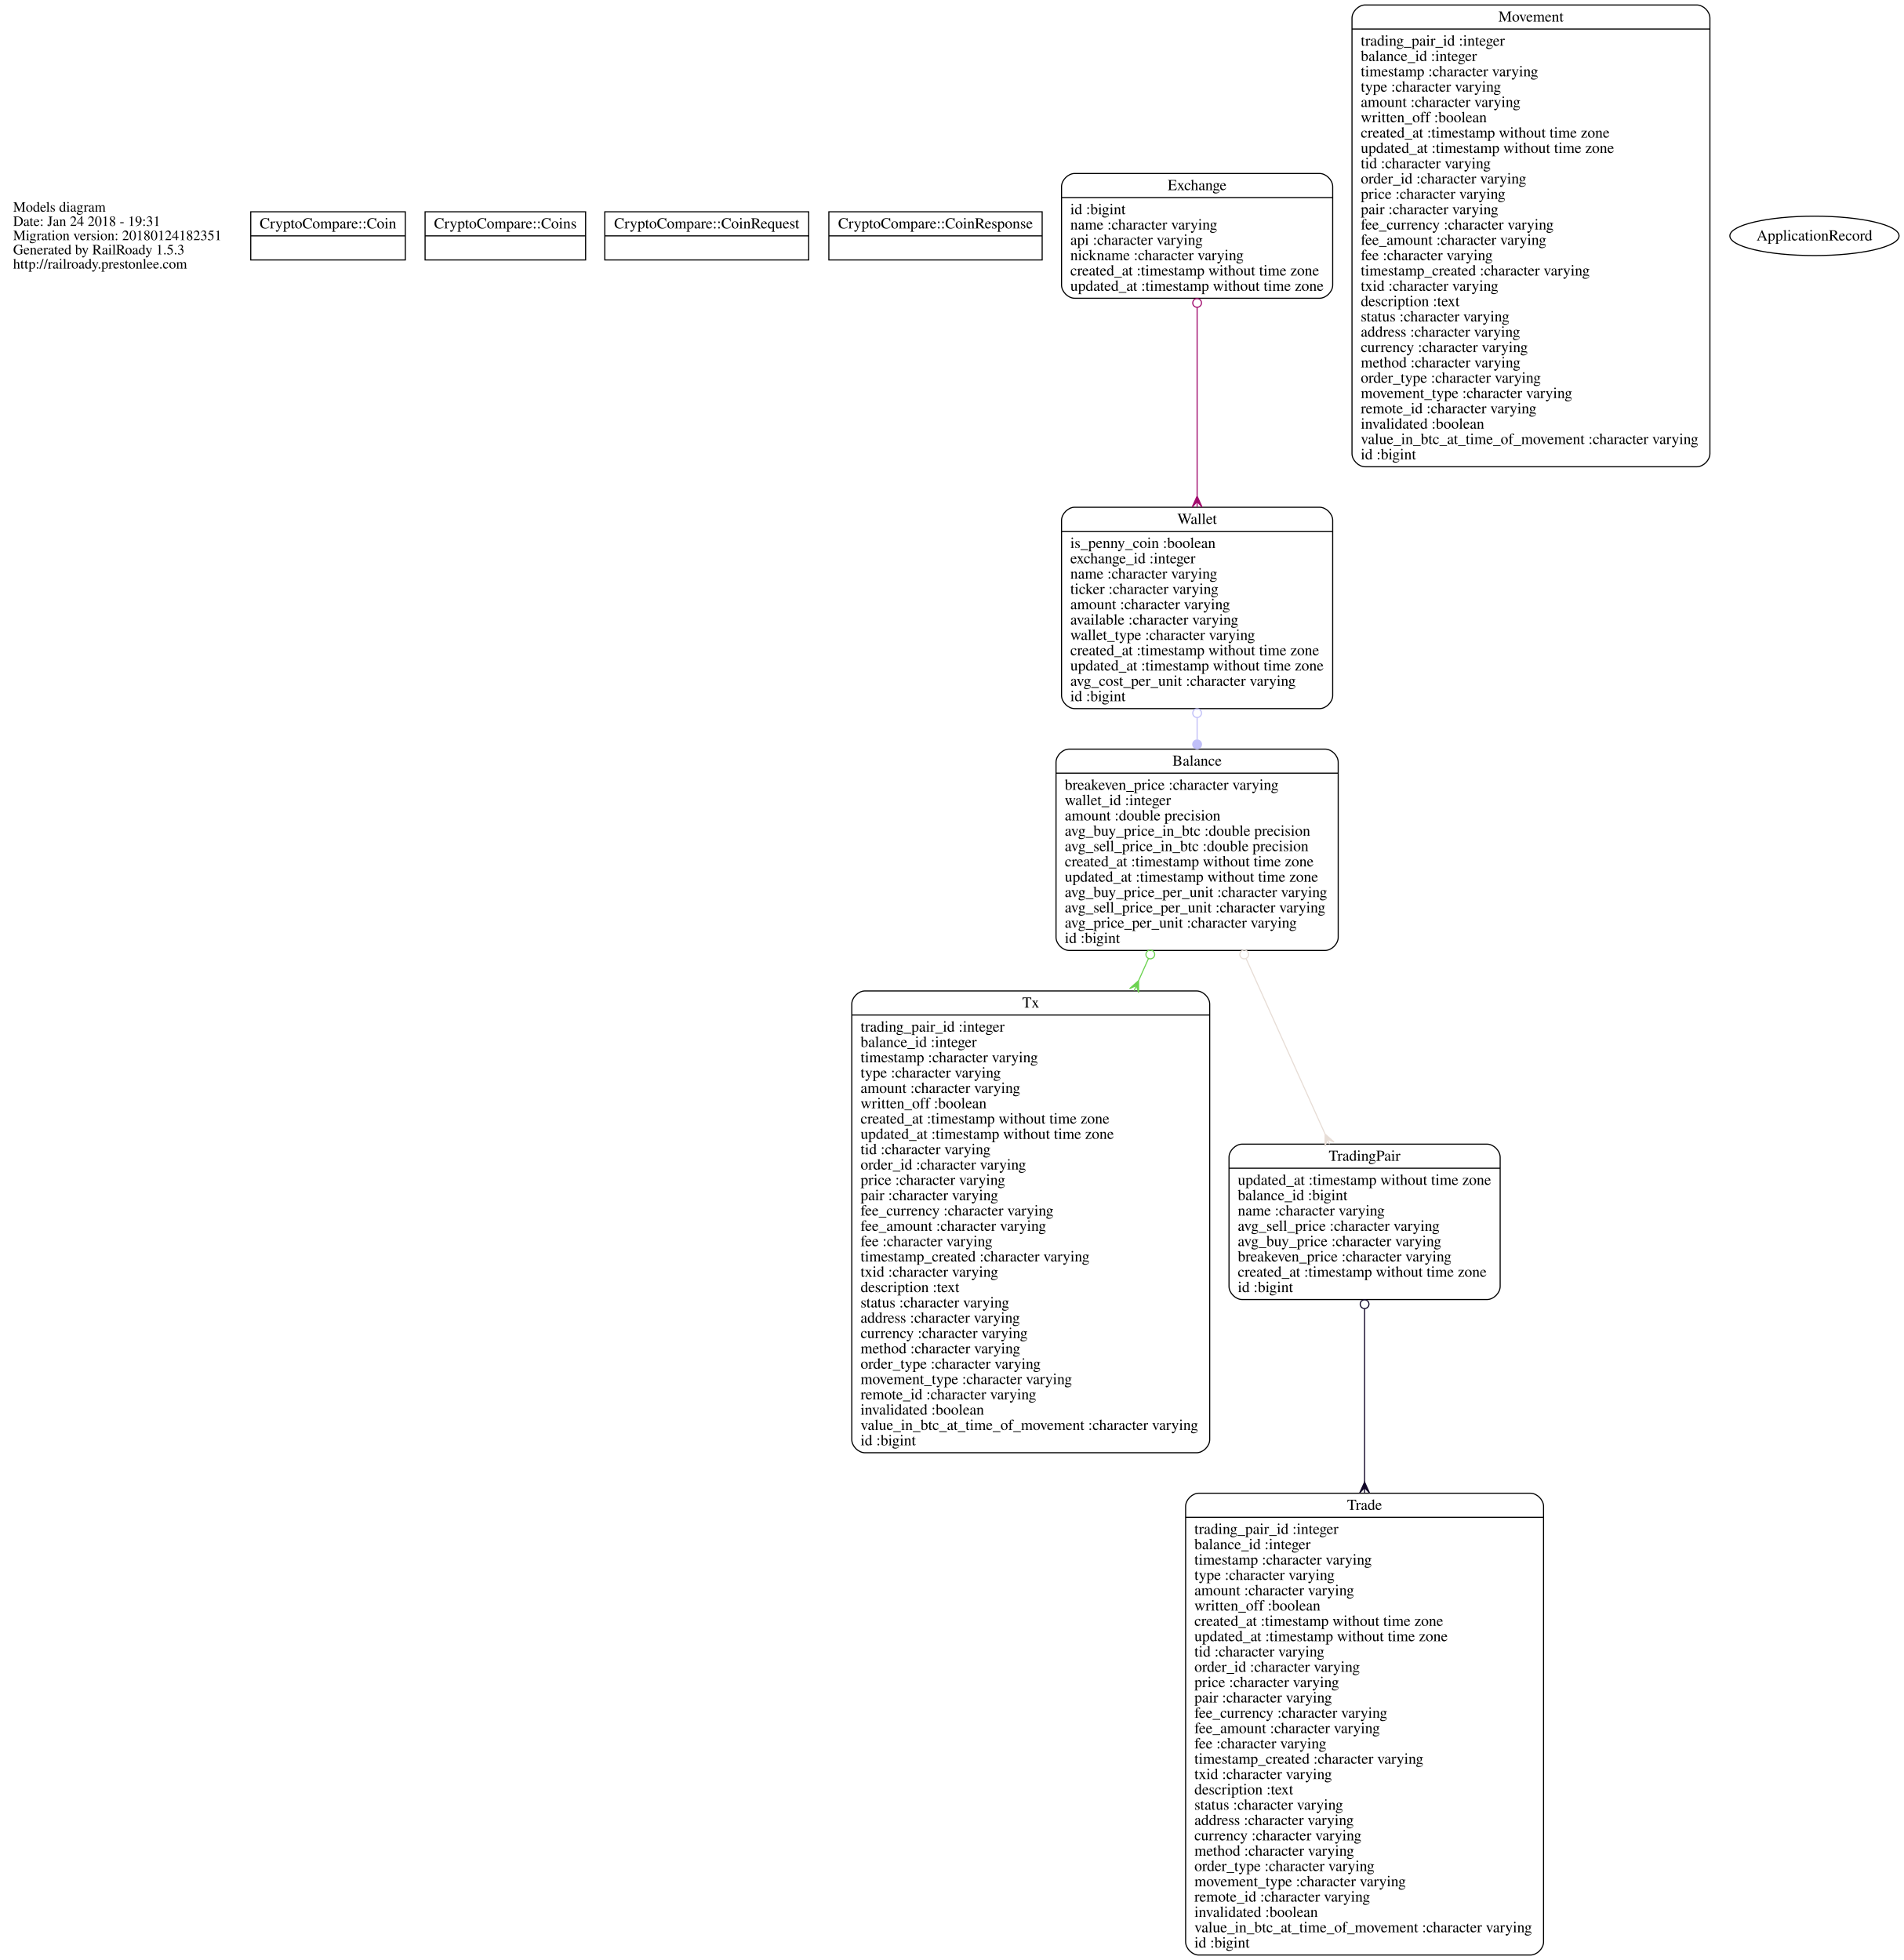
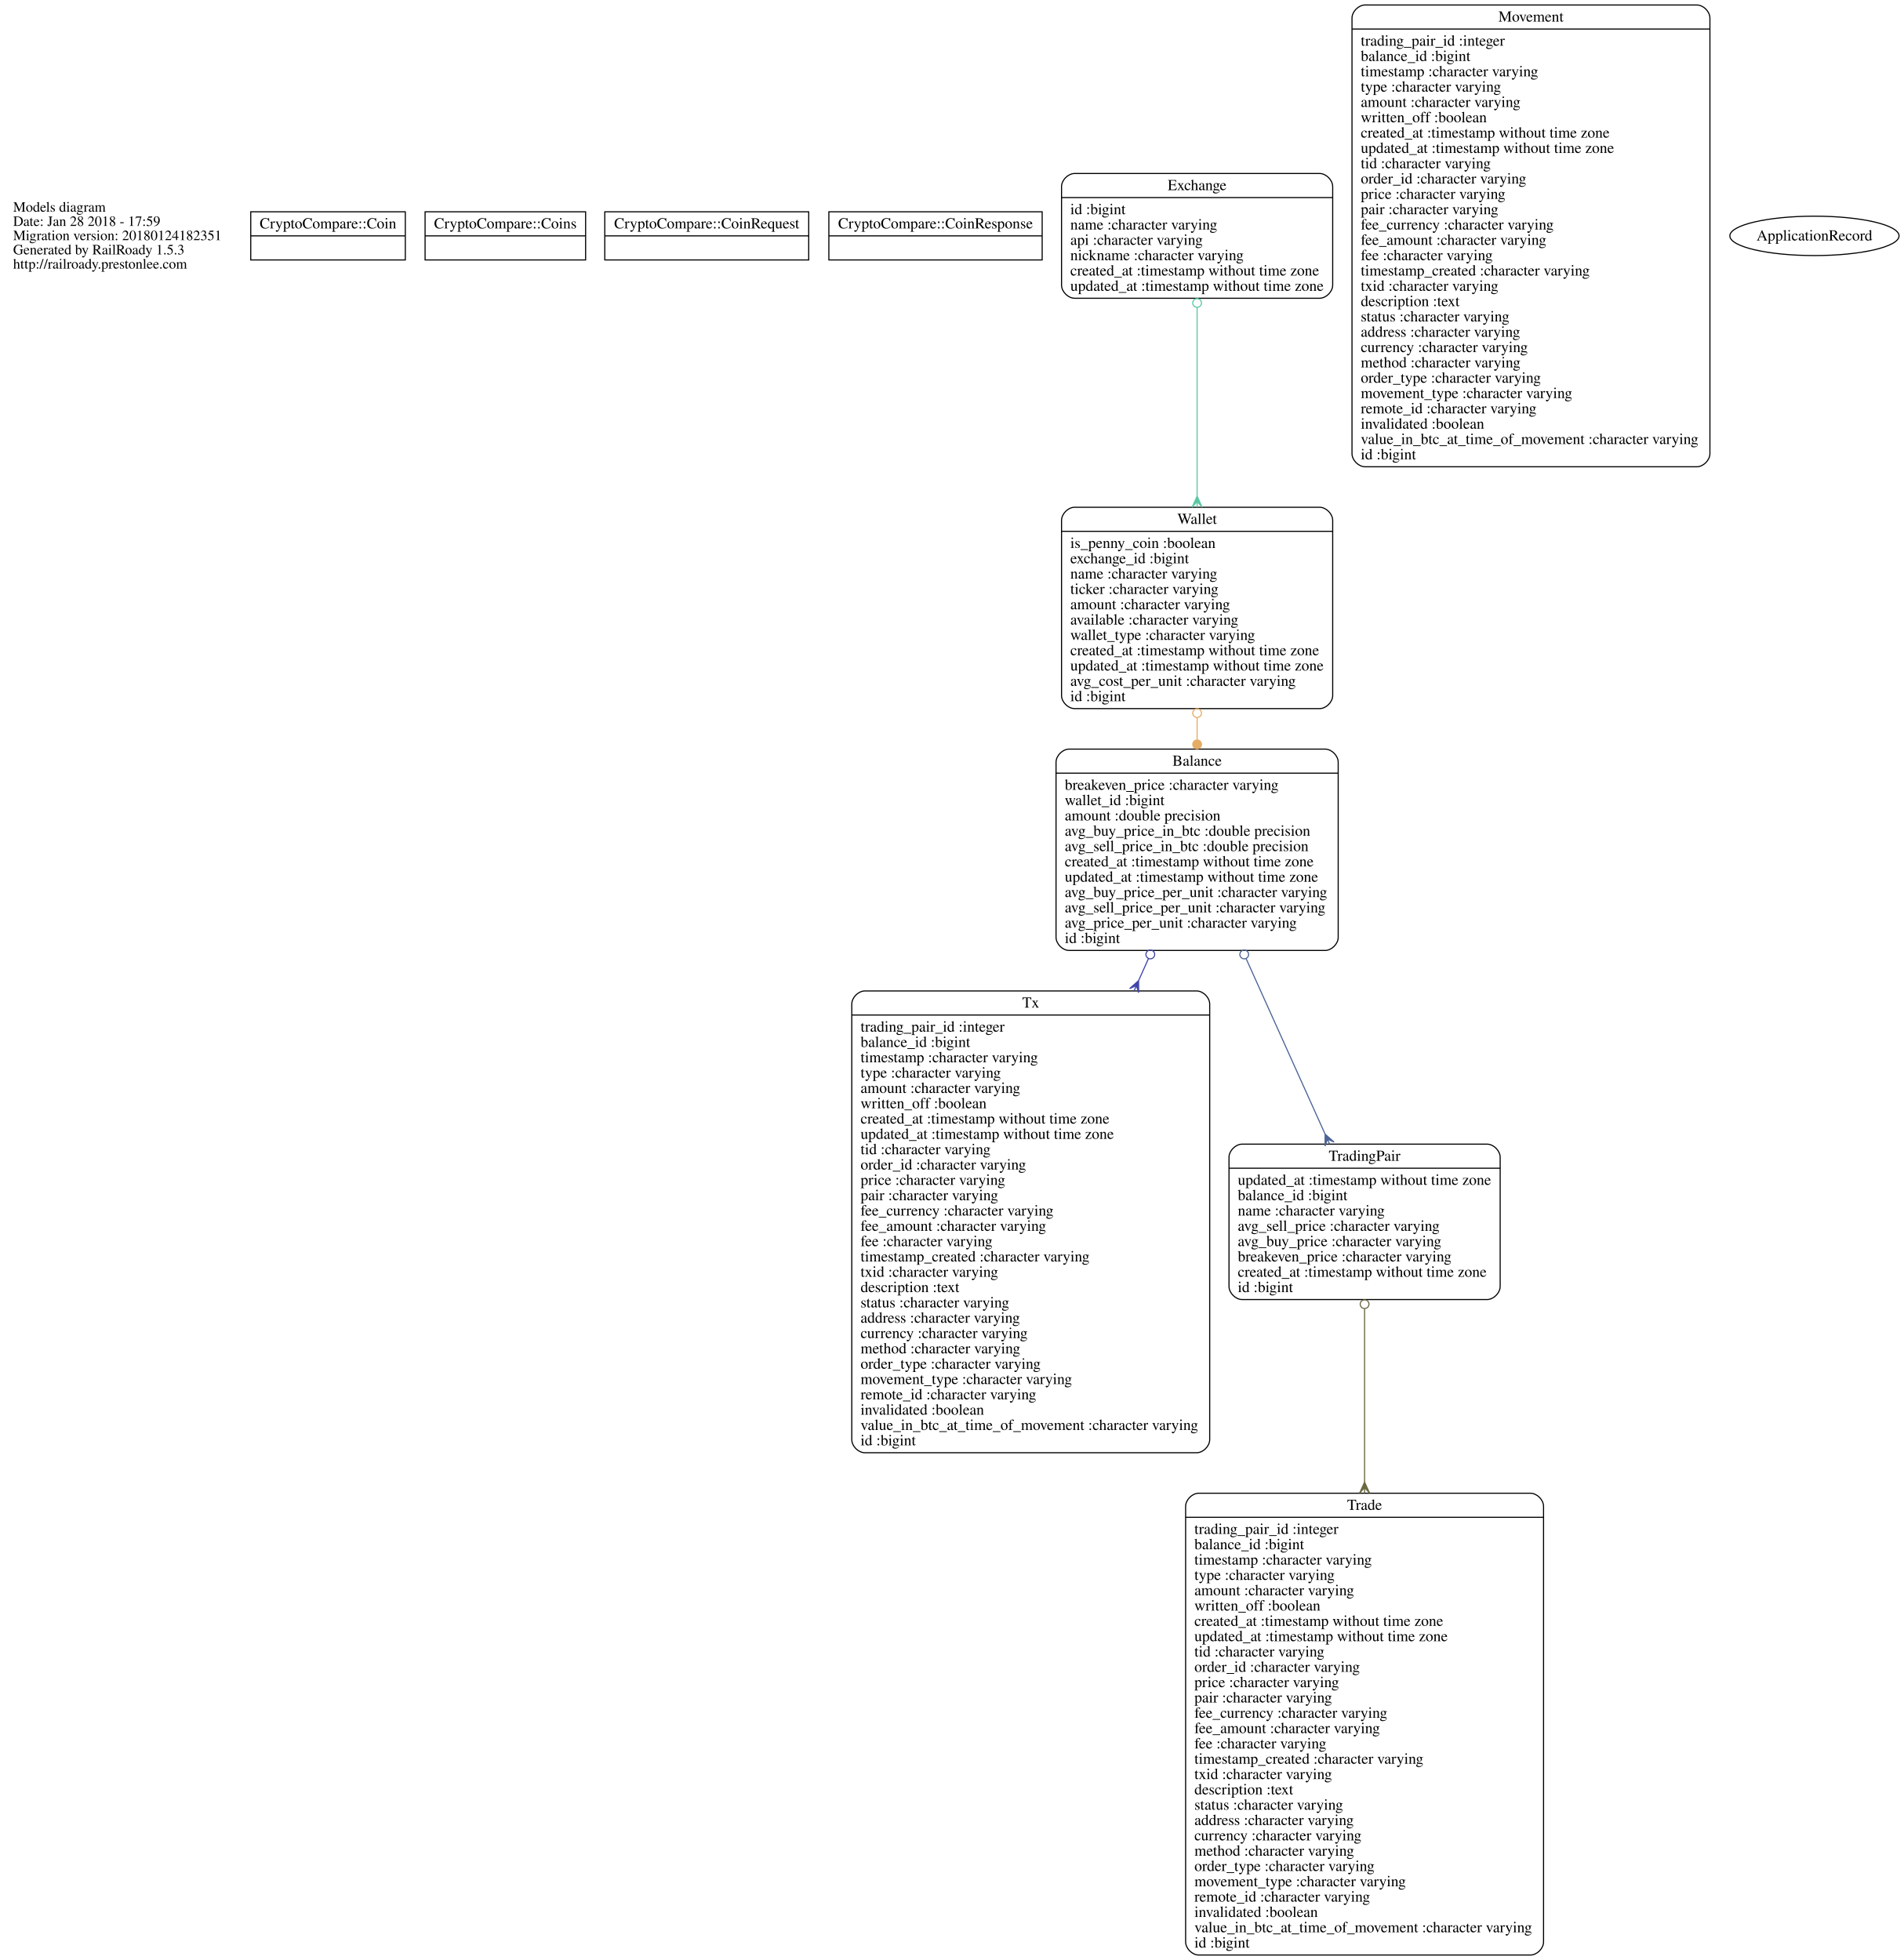
<svg xmlns="http://www.w3.org/2000/svg" width="1739pt" height="1791pt" viewBox="0.00 0.00 1739.08 1791.00">
  <g id="graph0" class="graph" transform="scale(1 1) rotate(0) translate(4 1787)">
    <polygon fill="transparent" stroke="transparent" points="-4,4 -4,-1787 1735.083,-1787 1735.083,4 -4,4" />
    <g id="node1" class="node">
      <text text-anchor="start" x="8" y="-1593.6" font-family="Times,serif" font-size="13.00" fill="#000000">Models diagram</text>
-       <text text-anchor="start" x="8" y="-1580.6" font-family="Times,serif" font-size="13.00" fill="#000000">Date: Jan 24 2018 - 19:31</text>
+       <text text-anchor="start" x="8" y="-1580.6" font-family="Times,serif" font-size="13.00" fill="#000000">Date: Jan 28 2018 - 17:59</text>
      <text text-anchor="start" x="8" y="-1567.6" font-family="Times,serif" font-size="13.00" fill="#000000">Migration version: 20180124182351</text>
      <text text-anchor="start" x="8" y="-1554.6" font-family="Times,serif" font-size="13.00" fill="#000000">Generated by RailRoady 1.5.3</text>
      <text text-anchor="start" x="8" y="-1541.6" font-family="Times,serif" font-size="13.00" fill="#000000">http://railroady.prestonlee.com</text>
    </g>
    <g id="node2" class="node">
      <polygon fill="none" stroke="#000000" points="225.081,-1549.5 225.081,-1593.5 366.295,-1593.5 366.295,-1549.5 225.081,-1549.5" />
      <text text-anchor="middle" x="295.688" y="-1578.3" font-family="Times,serif" font-size="14.00" fill="#000000">CryptoCompare::Coin</text>
      <polyline fill="none" stroke="#000000" points="225.081,-1571.5 366.295,-1571.5 " />
      <text text-anchor="middle" x="295.688" y="-1556.3" font-family="Times,serif" font-size="14.00" fill="#000000"> </text>
    </g>
    <g id="node3" class="node">
      <polygon fill="none" stroke="#000000" points="384.357,-1549.5 384.357,-1593.5 531.019,-1593.5 531.019,-1549.5 384.357,-1549.5" />
      <text text-anchor="middle" x="457.688" y="-1578.3" font-family="Times,serif" font-size="14.00" fill="#000000">CryptoCompare::Coins</text>
      <polyline fill="none" stroke="#000000" points="384.357,-1571.5 531.019,-1571.5 " />
      <text text-anchor="middle" x="457.688" y="-1556.3" font-family="Times,serif" font-size="14.00" fill="#000000"> </text>
    </g>
    <g id="node4" class="node">
      <polygon fill="none" stroke="#000000" points="548.529,-1549.5 548.529,-1593.5 734.846,-1593.5 734.846,-1549.5 548.529,-1549.5" />
      <text text-anchor="middle" x="641.688" y="-1578.3" font-family="Times,serif" font-size="14.00" fill="#000000">CryptoCompare::CoinRequest</text>
      <polyline fill="none" stroke="#000000" points="548.529,-1571.5 734.846,-1571.5 " />
      <text text-anchor="middle" x="641.688" y="-1556.3" font-family="Times,serif" font-size="14.00" fill="#000000"> </text>
    </g>
    <g id="node5" class="node">
      <polygon fill="none" stroke="#000000" points="753.25,-1549.5 753.25,-1593.5 948.126,-1593.5 948.126,-1549.5 753.25,-1549.5" />
      <text text-anchor="middle" x="850.688" y="-1578.3" font-family="Times,serif" font-size="14.00" fill="#000000">CryptoCompare::CoinResponse</text>
      <polyline fill="none" stroke="#000000" points="753.25,-1571.5 948.126,-1571.5 " />
      <text text-anchor="middle" x="850.688" y="-1556.3" font-family="Times,serif" font-size="14.00" fill="#000000"> </text>
    </g>
    <g id="node6" class="node">
      <path fill="none" stroke="#000000" d="M972.794,-918.5C972.794,-918.5 1206.581,-918.5 1206.581,-918.5 1212.581,-918.5 1218.581,-924.5 1218.581,-930.5 1218.581,-930.5 1218.581,-1090.5 1218.581,-1090.5 1218.581,-1096.5 1212.581,-1102.5 1206.581,-1102.5 1206.581,-1102.5 972.794,-1102.5 972.794,-1102.5 966.794,-1102.5 960.794,-1096.5 960.794,-1090.5 960.794,-1090.5 960.794,-930.5 960.794,-930.5 960.794,-924.5 966.794,-918.5 972.794,-918.5" />
      <text text-anchor="middle" x="1089.688" y="-1087.3" font-family="Times,serif" font-size="14.00" fill="#000000">Balance</text>
      <polyline fill="none" stroke="#000000" points="960.794,-1080.5 1218.581,-1080.5 " />
      <text text-anchor="start" x="968.794" y="-1065.3" font-family="Times,serif" font-size="14.00" fill="#000000">breakeven_price :character varying</text>
-       <text text-anchor="start" x="968.794" y="-1051.3" font-family="Times,serif" font-size="14.00" fill="#000000">wallet_id :integer</text>
+       <text text-anchor="start" x="968.794" y="-1051.3" font-family="Times,serif" font-size="14.00" fill="#000000">wallet_id :bigint</text>
      <text text-anchor="start" x="968.794" y="-1037.3" font-family="Times,serif" font-size="14.00" fill="#000000">amount :double precision</text>
      <text text-anchor="start" x="968.794" y="-1023.3" font-family="Times,serif" font-size="14.00" fill="#000000">avg_buy_price_in_btc :double precision</text>
      <text text-anchor="start" x="968.794" y="-1009.3" font-family="Times,serif" font-size="14.00" fill="#000000">avg_sell_price_in_btc :double precision</text>
      <text text-anchor="start" x="968.794" y="-995.3" font-family="Times,serif" font-size="14.00" fill="#000000">created_at :timestamp without time zone</text>
      <text text-anchor="start" x="968.794" y="-981.3" font-family="Times,serif" font-size="14.00" fill="#000000">updated_at :timestamp without time zone</text>
      <text text-anchor="start" x="968.794" y="-967.3" font-family="Times,serif" font-size="14.00" fill="#000000">avg_buy_price_per_unit :character varying</text>
      <text text-anchor="start" x="968.794" y="-953.3" font-family="Times,serif" font-size="14.00" fill="#000000">avg_sell_price_per_unit :character varying</text>
      <text text-anchor="start" x="968.794" y="-939.3" font-family="Times,serif" font-size="14.00" fill="#000000">avg_price_per_unit :character varying</text>
      <text text-anchor="start" x="968.794" y="-925.3" font-family="Times,serif" font-size="14.00" fill="#000000">id :bigint</text>
    </g>
    <g id="node7" class="node">
      <path fill="none" stroke="#000000" d="M786.191,-459.5C786.191,-459.5 1089.185,-459.5 1089.185,-459.5 1095.185,-459.5 1101.185,-465.5 1101.185,-471.5 1101.185,-471.5 1101.185,-869.5 1101.185,-869.5 1101.185,-875.5 1095.185,-881.5 1089.185,-881.5 1089.185,-881.5 786.191,-881.5 786.191,-881.5 780.191,-881.5 774.191,-875.5 774.191,-869.5 774.191,-869.5 774.191,-471.5 774.191,-471.5 774.191,-465.5 780.191,-459.5 786.191,-459.5" />
      <text text-anchor="middle" x="937.688" y="-866.3" font-family="Times,serif" font-size="14.00" fill="#000000">Tx</text>
      <polyline fill="none" stroke="#000000" points="774.191,-859.5 1101.185,-859.5 " />
      <text text-anchor="start" x="782.191" y="-844.3" font-family="Times,serif" font-size="14.00" fill="#000000">trading_pair_id :integer</text>
-       <text text-anchor="start" x="782.191" y="-830.3" font-family="Times,serif" font-size="14.00" fill="#000000">balance_id :integer</text>
+       <text text-anchor="start" x="782.191" y="-830.3" font-family="Times,serif" font-size="14.00" fill="#000000">balance_id :bigint</text>
      <text text-anchor="start" x="782.191" y="-816.3" font-family="Times,serif" font-size="14.00" fill="#000000">timestamp :character varying</text>
      <text text-anchor="start" x="782.191" y="-802.3" font-family="Times,serif" font-size="14.00" fill="#000000">type :character varying</text>
      <text text-anchor="start" x="782.191" y="-788.3" font-family="Times,serif" font-size="14.00" fill="#000000">amount :character varying</text>
      <text text-anchor="start" x="782.191" y="-774.3" font-family="Times,serif" font-size="14.00" fill="#000000">written_off :boolean</text>
      <text text-anchor="start" x="782.191" y="-760.3" font-family="Times,serif" font-size="14.00" fill="#000000">created_at :timestamp without time zone</text>
      <text text-anchor="start" x="782.191" y="-746.3" font-family="Times,serif" font-size="14.00" fill="#000000">updated_at :timestamp without time zone</text>
      <text text-anchor="start" x="782.191" y="-732.3" font-family="Times,serif" font-size="14.00" fill="#000000">tid :character varying</text>
      <text text-anchor="start" x="782.191" y="-718.3" font-family="Times,serif" font-size="14.00" fill="#000000">order_id :character varying</text>
      <text text-anchor="start" x="782.191" y="-704.3" font-family="Times,serif" font-size="14.00" fill="#000000">price :character varying</text>
      <text text-anchor="start" x="782.191" y="-690.3" font-family="Times,serif" font-size="14.00" fill="#000000">pair :character varying</text>
      <text text-anchor="start" x="782.191" y="-676.3" font-family="Times,serif" font-size="14.00" fill="#000000">fee_currency :character varying</text>
      <text text-anchor="start" x="782.191" y="-662.3" font-family="Times,serif" font-size="14.00" fill="#000000">fee_amount :character varying</text>
      <text text-anchor="start" x="782.191" y="-648.3" font-family="Times,serif" font-size="14.00" fill="#000000">fee :character varying</text>
      <text text-anchor="start" x="782.191" y="-634.3" font-family="Times,serif" font-size="14.00" fill="#000000">timestamp_created :character varying</text>
      <text text-anchor="start" x="782.191" y="-620.3" font-family="Times,serif" font-size="14.00" fill="#000000">txid :character varying</text>
      <text text-anchor="start" x="782.191" y="-606.3" font-family="Times,serif" font-size="14.00" fill="#000000">description :text</text>
      <text text-anchor="start" x="782.191" y="-592.3" font-family="Times,serif" font-size="14.00" fill="#000000">status :character varying</text>
      <text text-anchor="start" x="782.191" y="-578.3" font-family="Times,serif" font-size="14.00" fill="#000000">address :character varying</text>
      <text text-anchor="start" x="782.191" y="-564.3" font-family="Times,serif" font-size="14.00" fill="#000000">currency :character varying</text>
      <text text-anchor="start" x="782.191" y="-550.3" font-family="Times,serif" font-size="14.00" fill="#000000">method :character varying</text>
      <text text-anchor="start" x="782.191" y="-536.3" font-family="Times,serif" font-size="14.00" fill="#000000">order_type :character varying</text>
      <text text-anchor="start" x="782.191" y="-522.3" font-family="Times,serif" font-size="14.00" fill="#000000">movement_type :character varying</text>
      <text text-anchor="start" x="782.191" y="-508.3" font-family="Times,serif" font-size="14.00" fill="#000000">remote_id :character varying</text>
      <text text-anchor="start" x="782.191" y="-494.3" font-family="Times,serif" font-size="14.00" fill="#000000">invalidated :boolean</text>
      <text text-anchor="start" x="782.191" y="-480.3" font-family="Times,serif" font-size="14.00" fill="#000000">value_in_btc_at_time_of_movement :character varying</text>
      <text text-anchor="start" x="782.191" y="-466.3" font-family="Times,serif" font-size="14.00" fill="#000000">id :bigint</text>
    </g>
    <g id="edge1" class="edge">
-       <path fill="none" stroke="#6cd351" d="M1045.208,-911.005C1042.309,-904.52 1039.335,-897.87 1036.309,-891.101" />
-       <ellipse fill="none" stroke="#6cd351" cx="1046.922" cy="-914.839" rx="4" ry="4" />
-       <polygon fill="#6cd351" stroke="#6cd351" points="1036.234,-890.932 1036.261,-879.966 1034.193,-886.367 1032.152,-881.803 1032.152,-881.803 1032.152,-881.803 1034.193,-886.367 1028.044,-883.639 1036.234,-890.932 1036.234,-890.932" />
+       <path fill="none" stroke="#4045aa" d="M1045.208,-911.005C1042.309,-904.52 1039.335,-897.87 1036.309,-891.101" />
+       <ellipse fill="none" stroke="#4045aa" cx="1046.922" cy="-914.839" rx="4" ry="4" />
+       <polygon fill="#4045aa" stroke="#4045aa" points="1036.234,-890.932 1036.261,-879.966 1034.193,-886.367 1032.152,-881.803 1032.152,-881.803 1032.152,-881.803 1034.193,-886.367 1028.044,-883.639 1036.234,-890.932 1036.234,-890.932" />
    </g>
    <g id="node11" class="node">
      <path fill="none" stroke="#000000" d="M1130.825,-599.5C1130.825,-599.5 1354.55,-599.5 1354.55,-599.5 1360.55,-599.5 1366.55,-605.5 1366.55,-611.5 1366.55,-611.5 1366.55,-729.5 1366.55,-729.5 1366.55,-735.5 1360.55,-741.5 1354.55,-741.5 1354.55,-741.5 1130.825,-741.5 1130.825,-741.5 1124.825,-741.5 1118.825,-735.5 1118.825,-729.5 1118.825,-729.5 1118.825,-611.5 1118.825,-611.5 1118.825,-605.5 1124.825,-599.5 1130.825,-599.5" />
      <text text-anchor="middle" x="1242.688" y="-726.3" font-family="Times,serif" font-size="14.00" fill="#000000">TradingPair</text>
      <polyline fill="none" stroke="#000000" points="1118.825,-719.5 1366.55,-719.5 " />
      <text text-anchor="start" x="1126.825" y="-704.3" font-family="Times,serif" font-size="14.00" fill="#000000">updated_at :timestamp without time zone</text>
      <text text-anchor="start" x="1126.825" y="-690.3" font-family="Times,serif" font-size="14.00" fill="#000000">balance_id :bigint</text>
      <text text-anchor="start" x="1126.825" y="-676.3" font-family="Times,serif" font-size="14.00" fill="#000000">name :character varying</text>
      <text text-anchor="start" x="1126.825" y="-662.3" font-family="Times,serif" font-size="14.00" fill="#000000">avg_sell_price :character varying</text>
      <text text-anchor="start" x="1126.825" y="-648.3" font-family="Times,serif" font-size="14.00" fill="#000000">avg_buy_price :character varying</text>
      <text text-anchor="start" x="1126.825" y="-634.3" font-family="Times,serif" font-size="14.00" fill="#000000">breakeven_price :character varying</text>
      <text text-anchor="start" x="1126.825" y="-620.3" font-family="Times,serif" font-size="14.00" fill="#000000">created_at :timestamp without time zone</text>
      <text text-anchor="start" x="1126.825" y="-606.3" font-family="Times,serif" font-size="14.00" fill="#000000">id :bigint</text>
    </g>
    <g id="edge2" class="edge">
-       <path fill="none" stroke="#e7ddd6" d="M1134.504,-910.907C1157.418,-859.987 1184.939,-798.831 1206.488,-750.944" />
-       <ellipse fill="none" stroke="#e7ddd6" cx="1132.733" cy="-914.843" rx="4" ry="4" />
-       <polygon fill="#e7ddd6" stroke="#e7ddd6" points="1206.611,-750.67 1214.819,-743.397 1208.663,-746.11 1210.715,-741.55 1210.715,-741.55 1210.715,-741.55 1208.663,-746.11 1206.611,-739.704 1206.611,-750.67 1206.611,-750.67" />
+       <path fill="none" stroke="#4b6396" d="M1134.504,-910.907C1157.418,-859.987 1184.939,-798.831 1206.488,-750.944" />
+       <ellipse fill="none" stroke="#4b6396" cx="1132.733" cy="-914.843" rx="4" ry="4" />
+       <polygon fill="#4b6396" stroke="#4b6396" points="1206.611,-750.67 1214.819,-743.397 1208.663,-746.11 1210.715,-741.55 1210.715,-741.55 1210.715,-741.55 1208.663,-746.11 1206.611,-739.704 1206.611,-750.67 1206.611,-750.67" />
    </g>
    <g id="node8" class="node">
      <path fill="none" stroke="#000000" d="M977.825,-1139.5C977.825,-1139.5 1201.55,-1139.5 1201.55,-1139.5 1207.55,-1139.5 1213.55,-1145.5 1213.55,-1151.5 1213.55,-1151.5 1213.55,-1311.5 1213.55,-1311.5 1213.55,-1317.5 1207.55,-1323.5 1201.55,-1323.5 1201.55,-1323.5 977.825,-1323.5 977.825,-1323.5 971.825,-1323.5 965.825,-1317.5 965.825,-1311.5 965.825,-1311.5 965.825,-1151.5 965.825,-1151.5 965.825,-1145.5 971.825,-1139.5 977.825,-1139.5" />
      <text text-anchor="middle" x="1089.688" y="-1308.3" font-family="Times,serif" font-size="14.00" fill="#000000">Wallet</text>
      <polyline fill="none" stroke="#000000" points="965.825,-1301.5 1213.55,-1301.5 " />
      <text text-anchor="start" x="973.825" y="-1286.3" font-family="Times,serif" font-size="14.00" fill="#000000">is_penny_coin :boolean</text>
-       <text text-anchor="start" x="973.825" y="-1272.3" font-family="Times,serif" font-size="14.00" fill="#000000">exchange_id :integer</text>
+       <text text-anchor="start" x="973.825" y="-1272.3" font-family="Times,serif" font-size="14.00" fill="#000000">exchange_id :bigint</text>
      <text text-anchor="start" x="973.825" y="-1258.3" font-family="Times,serif" font-size="14.00" fill="#000000">name :character varying</text>
      <text text-anchor="start" x="973.825" y="-1244.3" font-family="Times,serif" font-size="14.00" fill="#000000">ticker :character varying</text>
      <text text-anchor="start" x="973.825" y="-1230.3" font-family="Times,serif" font-size="14.00" fill="#000000">amount :character varying</text>
      <text text-anchor="start" x="973.825" y="-1216.3" font-family="Times,serif" font-size="14.00" fill="#000000">available :character varying</text>
      <text text-anchor="start" x="973.825" y="-1202.3" font-family="Times,serif" font-size="14.00" fill="#000000">wallet_type :character varying</text>
      <text text-anchor="start" x="973.825" y="-1188.3" font-family="Times,serif" font-size="14.00" fill="#000000">created_at :timestamp without time zone</text>
      <text text-anchor="start" x="973.825" y="-1174.3" font-family="Times,serif" font-size="14.00" fill="#000000">updated_at :timestamp without time zone</text>
      <text text-anchor="start" x="973.825" y="-1160.3" font-family="Times,serif" font-size="14.00" fill="#000000">avg_cost_per_unit :character varying</text>
      <text text-anchor="start" x="973.825" y="-1146.3" font-family="Times,serif" font-size="14.00" fill="#000000">id :bigint</text>
    </g>
    <g id="edge3" class="edge">
-       <path fill="none" stroke="#c0bff8" d="M1089.688,-1131.126C1089.688,-1124.499 1089.688,-1117.822 1089.688,-1111.194" />
-       <ellipse fill="none" stroke="#c0bff8" cx="1089.688" cy="-1135.376" rx="4" ry="4" />
-       <ellipse fill="#c0bff8" stroke="#c0bff8" cx="1089.688" cy="-1106.83" rx="4" ry="4" />
+       <path fill="none" stroke="#e4ac65" d="M1089.688,-1131.126C1089.688,-1124.499 1089.688,-1117.822 1089.688,-1111.194" />
+       <ellipse fill="none" stroke="#e4ac65" cx="1089.688" cy="-1135.376" rx="4" ry="4" />
+       <ellipse fill="#e4ac65" stroke="#e4ac65" cx="1089.688" cy="-1106.83" rx="4" ry="4" />
    </g>
    <g id="node9" class="node">
      <path fill="none" stroke="#000000" d="M1243.191,-1360.5C1243.191,-1360.5 1546.185,-1360.5 1546.185,-1360.5 1552.185,-1360.5 1558.185,-1366.5 1558.185,-1372.5 1558.185,-1372.5 1558.185,-1770.5 1558.185,-1770.5 1558.185,-1776.5 1552.185,-1782.5 1546.185,-1782.5 1546.185,-1782.5 1243.191,-1782.5 1243.191,-1782.5 1237.191,-1782.5 1231.191,-1776.5 1231.191,-1770.5 1231.191,-1770.5 1231.191,-1372.5 1231.191,-1372.5 1231.191,-1366.5 1237.191,-1360.5 1243.191,-1360.5" />
      <text text-anchor="middle" x="1394.688" y="-1767.3" font-family="Times,serif" font-size="14.00" fill="#000000">Movement</text>
      <polyline fill="none" stroke="#000000" points="1231.191,-1760.5 1558.185,-1760.5 " />
      <text text-anchor="start" x="1239.191" y="-1745.3" font-family="Times,serif" font-size="14.00" fill="#000000">trading_pair_id :integer</text>
-       <text text-anchor="start" x="1239.191" y="-1731.3" font-family="Times,serif" font-size="14.00" fill="#000000">balance_id :integer</text>
+       <text text-anchor="start" x="1239.191" y="-1731.3" font-family="Times,serif" font-size="14.00" fill="#000000">balance_id :bigint</text>
      <text text-anchor="start" x="1239.191" y="-1717.3" font-family="Times,serif" font-size="14.00" fill="#000000">timestamp :character varying</text>
      <text text-anchor="start" x="1239.191" y="-1703.3" font-family="Times,serif" font-size="14.00" fill="#000000">type :character varying</text>
      <text text-anchor="start" x="1239.191" y="-1689.3" font-family="Times,serif" font-size="14.00" fill="#000000">amount :character varying</text>
      <text text-anchor="start" x="1239.191" y="-1675.3" font-family="Times,serif" font-size="14.00" fill="#000000">written_off :boolean</text>
      <text text-anchor="start" x="1239.191" y="-1661.3" font-family="Times,serif" font-size="14.00" fill="#000000">created_at :timestamp without time zone</text>
      <text text-anchor="start" x="1239.191" y="-1647.3" font-family="Times,serif" font-size="14.00" fill="#000000">updated_at :timestamp without time zone</text>
      <text text-anchor="start" x="1239.191" y="-1633.3" font-family="Times,serif" font-size="14.00" fill="#000000">tid :character varying</text>
      <text text-anchor="start" x="1239.191" y="-1619.3" font-family="Times,serif" font-size="14.00" fill="#000000">order_id :character varying</text>
      <text text-anchor="start" x="1239.191" y="-1605.3" font-family="Times,serif" font-size="14.00" fill="#000000">price :character varying</text>
      <text text-anchor="start" x="1239.191" y="-1591.3" font-family="Times,serif" font-size="14.00" fill="#000000">pair :character varying</text>
      <text text-anchor="start" x="1239.191" y="-1577.3" font-family="Times,serif" font-size="14.00" fill="#000000">fee_currency :character varying</text>
      <text text-anchor="start" x="1239.191" y="-1563.3" font-family="Times,serif" font-size="14.00" fill="#000000">fee_amount :character varying</text>
      <text text-anchor="start" x="1239.191" y="-1549.3" font-family="Times,serif" font-size="14.00" fill="#000000">fee :character varying</text>
      <text text-anchor="start" x="1239.191" y="-1535.3" font-family="Times,serif" font-size="14.00" fill="#000000">timestamp_created :character varying</text>
      <text text-anchor="start" x="1239.191" y="-1521.3" font-family="Times,serif" font-size="14.00" fill="#000000">txid :character varying</text>
      <text text-anchor="start" x="1239.191" y="-1507.3" font-family="Times,serif" font-size="14.00" fill="#000000">description :text</text>
      <text text-anchor="start" x="1239.191" y="-1493.3" font-family="Times,serif" font-size="14.00" fill="#000000">status :character varying</text>
      <text text-anchor="start" x="1239.191" y="-1479.3" font-family="Times,serif" font-size="14.00" fill="#000000">address :character varying</text>
      <text text-anchor="start" x="1239.191" y="-1465.3" font-family="Times,serif" font-size="14.00" fill="#000000">currency :character varying</text>
      <text text-anchor="start" x="1239.191" y="-1451.3" font-family="Times,serif" font-size="14.00" fill="#000000">method :character varying</text>
      <text text-anchor="start" x="1239.191" y="-1437.3" font-family="Times,serif" font-size="14.00" fill="#000000">order_type :character varying</text>
      <text text-anchor="start" x="1239.191" y="-1423.3" font-family="Times,serif" font-size="14.00" fill="#000000">movement_type :character varying</text>
      <text text-anchor="start" x="1239.191" y="-1409.3" font-family="Times,serif" font-size="14.00" fill="#000000">remote_id :character varying</text>
      <text text-anchor="start" x="1239.191" y="-1395.3" font-family="Times,serif" font-size="14.00" fill="#000000">invalidated :boolean</text>
      <text text-anchor="start" x="1239.191" y="-1381.3" font-family="Times,serif" font-size="14.00" fill="#000000">value_in_btc_at_time_of_movement :character varying</text>
      <text text-anchor="start" x="1239.191" y="-1367.3" font-family="Times,serif" font-size="14.00" fill="#000000">id :bigint</text>
    </g>
    <g id="node10" class="node">
      <path fill="none" stroke="#000000" d="M1091.191,-.5C1091.191,-.5 1394.185,-.5 1394.185,-.5 1400.185,-.5 1406.185,-6.5 1406.185,-12.5 1406.185,-12.5 1406.185,-410.5 1406.185,-410.5 1406.185,-416.5 1400.185,-422.5 1394.185,-422.5 1394.185,-422.5 1091.191,-422.5 1091.191,-422.5 1085.191,-422.5 1079.191,-416.5 1079.191,-410.5 1079.191,-410.5 1079.191,-12.5 1079.191,-12.5 1079.191,-6.5 1085.191,-.5 1091.191,-.5" />
      <text text-anchor="middle" x="1242.688" y="-407.3" font-family="Times,serif" font-size="14.00" fill="#000000">Trade</text>
      <polyline fill="none" stroke="#000000" points="1079.191,-400.5 1406.185,-400.5 " />
      <text text-anchor="start" x="1087.191" y="-385.3" font-family="Times,serif" font-size="14.00" fill="#000000">trading_pair_id :integer</text>
-       <text text-anchor="start" x="1087.191" y="-371.3" font-family="Times,serif" font-size="14.00" fill="#000000">balance_id :integer</text>
+       <text text-anchor="start" x="1087.191" y="-371.3" font-family="Times,serif" font-size="14.00" fill="#000000">balance_id :bigint</text>
      <text text-anchor="start" x="1087.191" y="-357.3" font-family="Times,serif" font-size="14.00" fill="#000000">timestamp :character varying</text>
      <text text-anchor="start" x="1087.191" y="-343.3" font-family="Times,serif" font-size="14.00" fill="#000000">type :character varying</text>
      <text text-anchor="start" x="1087.191" y="-329.3" font-family="Times,serif" font-size="14.00" fill="#000000">amount :character varying</text>
      <text text-anchor="start" x="1087.191" y="-315.3" font-family="Times,serif" font-size="14.00" fill="#000000">written_off :boolean</text>
      <text text-anchor="start" x="1087.191" y="-301.3" font-family="Times,serif" font-size="14.00" fill="#000000">created_at :timestamp without time zone</text>
      <text text-anchor="start" x="1087.191" y="-287.3" font-family="Times,serif" font-size="14.00" fill="#000000">updated_at :timestamp without time zone</text>
      <text text-anchor="start" x="1087.191" y="-273.3" font-family="Times,serif" font-size="14.00" fill="#000000">tid :character varying</text>
      <text text-anchor="start" x="1087.191" y="-259.3" font-family="Times,serif" font-size="14.00" fill="#000000">order_id :character varying</text>
      <text text-anchor="start" x="1087.191" y="-245.3" font-family="Times,serif" font-size="14.00" fill="#000000">price :character varying</text>
      <text text-anchor="start" x="1087.191" y="-231.3" font-family="Times,serif" font-size="14.00" fill="#000000">pair :character varying</text>
      <text text-anchor="start" x="1087.191" y="-217.3" font-family="Times,serif" font-size="14.00" fill="#000000">fee_currency :character varying</text>
      <text text-anchor="start" x="1087.191" y="-203.3" font-family="Times,serif" font-size="14.00" fill="#000000">fee_amount :character varying</text>
      <text text-anchor="start" x="1087.191" y="-189.3" font-family="Times,serif" font-size="14.00" fill="#000000">fee :character varying</text>
      <text text-anchor="start" x="1087.191" y="-175.3" font-family="Times,serif" font-size="14.00" fill="#000000">timestamp_created :character varying</text>
      <text text-anchor="start" x="1087.191" y="-161.3" font-family="Times,serif" font-size="14.00" fill="#000000">txid :character varying</text>
      <text text-anchor="start" x="1087.191" y="-147.3" font-family="Times,serif" font-size="14.00" fill="#000000">description :text</text>
      <text text-anchor="start" x="1087.191" y="-133.3" font-family="Times,serif" font-size="14.00" fill="#000000">status :character varying</text>
      <text text-anchor="start" x="1087.191" y="-119.3" font-family="Times,serif" font-size="14.00" fill="#000000">address :character varying</text>
      <text text-anchor="start" x="1087.191" y="-105.3" font-family="Times,serif" font-size="14.00" fill="#000000">currency :character varying</text>
      <text text-anchor="start" x="1087.191" y="-91.3" font-family="Times,serif" font-size="14.00" fill="#000000">method :character varying</text>
      <text text-anchor="start" x="1087.191" y="-77.3" font-family="Times,serif" font-size="14.00" fill="#000000">order_type :character varying</text>
      <text text-anchor="start" x="1087.191" y="-63.3" font-family="Times,serif" font-size="14.00" fill="#000000">movement_type :character varying</text>
      <text text-anchor="start" x="1087.191" y="-49.3" font-family="Times,serif" font-size="14.00" fill="#000000">remote_id :character varying</text>
      <text text-anchor="start" x="1087.191" y="-35.3" font-family="Times,serif" font-size="14.00" fill="#000000">invalidated :boolean</text>
      <text text-anchor="start" x="1087.191" y="-21.3" font-family="Times,serif" font-size="14.00" fill="#000000">value_in_btc_at_time_of_movement :character varying</text>
      <text text-anchor="start" x="1087.191" y="-7.3" font-family="Times,serif" font-size="14.00" fill="#000000">id :bigint</text>
    </g>
    <g id="edge4" class="edge">
-       <path fill="none" stroke="#110628" d="M1242.688,-591.02C1242.688,-546.878 1242.688,-489.557 1242.688,-432.895" />
-       <ellipse fill="none" stroke="#110628" cx="1242.688" cy="-595.285" rx="4" ry="4" />
-       <polygon fill="#110628" stroke="#110628" points="1242.688,-432.699 1247.188,-422.699 1242.688,-427.699 1242.688,-422.699 1242.688,-422.699 1242.688,-422.699 1242.688,-427.699 1238.188,-422.699 1242.688,-432.699 1242.688,-432.699" />
+       <path fill="none" stroke="#696840" d="M1242.688,-591.02C1242.688,-546.878 1242.688,-489.557 1242.688,-432.895" />
+       <ellipse fill="none" stroke="#696840" cx="1242.688" cy="-595.285" rx="4" ry="4" />
+       <polygon fill="#696840" stroke="#696840" points="1242.688,-432.699 1247.188,-422.699 1242.688,-427.699 1242.688,-422.699 1242.688,-422.699 1242.688,-422.699 1242.688,-427.699 1238.188,-422.699 1242.688,-432.699 1242.688,-432.699" />
    </g>
    <g id="node12" class="node">
      <path fill="none" stroke="#000000" d="M977.825,-1514.5C977.825,-1514.5 1201.55,-1514.5 1201.55,-1514.5 1207.55,-1514.5 1213.55,-1520.5 1213.55,-1526.5 1213.55,-1526.5 1213.55,-1616.5 1213.55,-1616.5 1213.55,-1622.5 1207.55,-1628.5 1201.55,-1628.5 1201.55,-1628.5 977.825,-1628.5 977.825,-1628.5 971.825,-1628.5 965.825,-1622.5 965.825,-1616.5 965.825,-1616.5 965.825,-1526.5 965.825,-1526.5 965.825,-1520.5 971.825,-1514.5 977.825,-1514.5" />
      <text text-anchor="middle" x="1089.688" y="-1613.3" font-family="Times,serif" font-size="14.00" fill="#000000">Exchange</text>
      <polyline fill="none" stroke="#000000" points="965.825,-1606.5 1213.55,-1606.5 " />
      <text text-anchor="start" x="973.825" y="-1591.3" font-family="Times,serif" font-size="14.00" fill="#000000">id :bigint</text>
      <text text-anchor="start" x="973.825" y="-1577.3" font-family="Times,serif" font-size="14.00" fill="#000000">name :character varying</text>
      <text text-anchor="start" x="973.825" y="-1563.3" font-family="Times,serif" font-size="14.00" fill="#000000">api :character varying</text>
      <text text-anchor="start" x="973.825" y="-1549.3" font-family="Times,serif" font-size="14.00" fill="#000000">nickname :character varying</text>
      <text text-anchor="start" x="973.825" y="-1535.3" font-family="Times,serif" font-size="14.00" fill="#000000">created_at :timestamp without time zone</text>
      <text text-anchor="start" x="973.825" y="-1521.3" font-family="Times,serif" font-size="14.00" fill="#000000">updated_at :timestamp without time zone</text>
    </g>
    <g id="edge5" class="edge">
-       <path fill="none" stroke="#a10b6d" d="M1089.688,-1506.087C1089.688,-1457.35 1089.688,-1389.857 1089.688,-1333.983" />
-       <ellipse fill="none" stroke="#a10b6d" cx="1089.688" cy="-1510.208" rx="4" ry="4" />
-       <polygon fill="#a10b6d" stroke="#a10b6d" points="1089.688,-1333.692 1094.188,-1323.692 1089.688,-1328.692 1089.688,-1323.692 1089.688,-1323.692 1089.688,-1323.692 1089.688,-1328.692 1085.188,-1323.692 1089.688,-1333.692 1089.688,-1333.692" />
+       <path fill="none" stroke="#5bc8a2" d="M1089.688,-1506.087C1089.688,-1457.35 1089.688,-1389.857 1089.688,-1333.983" />
+       <ellipse fill="none" stroke="#5bc8a2" cx="1089.688" cy="-1510.208" rx="4" ry="4" />
+       <polygon fill="#5bc8a2" stroke="#5bc8a2" points="1089.688,-1333.692 1094.188,-1323.692 1089.688,-1328.692 1089.688,-1323.692 1089.688,-1323.692 1089.688,-1323.692 1089.688,-1328.692 1085.188,-1323.692 1089.688,-1333.692 1089.688,-1333.692" />
    </g>
    <g id="node13" class="node">
      <ellipse fill="none" stroke="#000000" cx="1653.688" cy="-1571.5" rx="77.292" ry="18" />
      <text text-anchor="middle" x="1653.688" y="-1567.3" font-family="Times,serif" font-size="14.00" fill="#000000">ApplicationRecord</text>
    </g>
  </g>
</svg>
